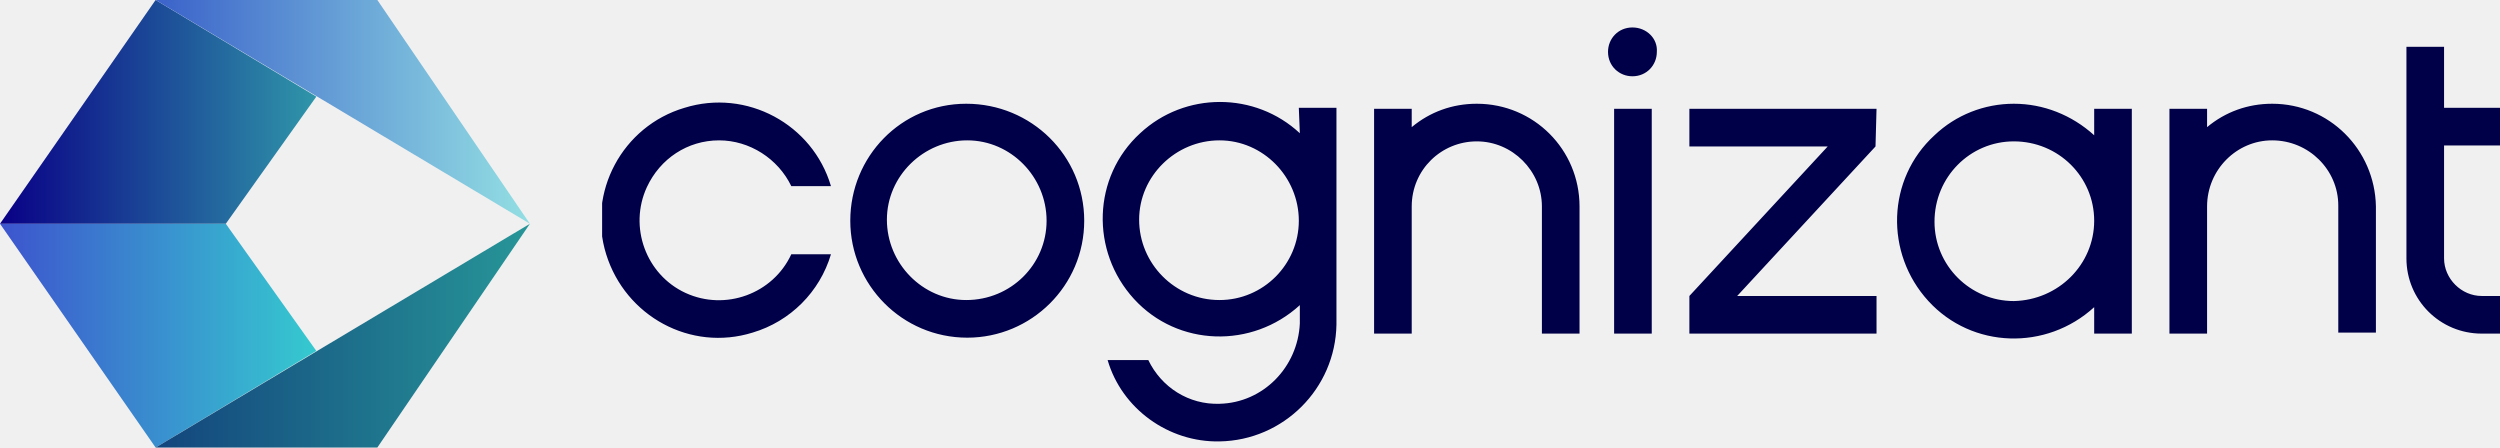
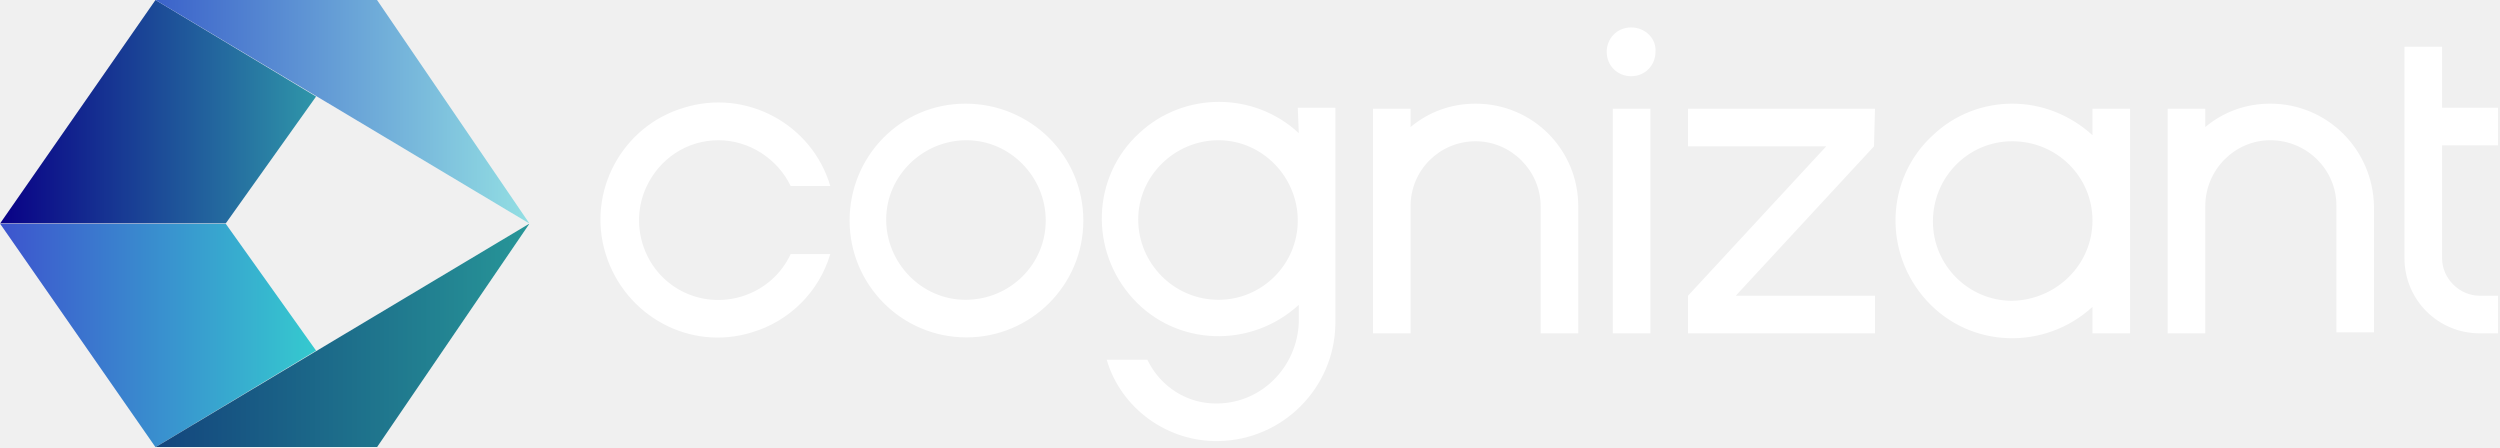
- <svg xmlns="http://www.w3.org/2000/svg" xmlns:xlink="http://www.w3.org/1999/xlink" version="1.1" id="Layer_1" x="0" y="0" viewBox="0 0 245.8 44" xml:space="preserve">
-   <style>.st2{fill:#000048}</style>
-   <defs>
-     <path id="SVGID_1_" d="M59.2 2.7h186.7v40.8H59.2z" />
-   </defs>
-   <clipPath id="SVGID_00000127012036145008233160000001695259364950843821_">
-     <use xlink:href="#SVGID_1_" overflow="visible" />
-   </clipPath>
-   <g clip-path="url(#SVGID_00000127012036145008233160000001695259364950843821_)">
-     <defs>
-       <path id="SVGID_00000170270455349886588150000003192033147480456075_" d="M59.2 2.7h186.7v40.8H59.2z" />
-     </defs>
-     <clipPath id="SVGID_00000034067840273054451910000013916040066528049284_">
-       <use xlink:href="#SVGID_00000170270455349886588150000003192033147480456075_" overflow="visible" />
-     </clipPath>
-     <g clip-path="url(#SVGID_00000034067840273054451910000013916040066528049284_)">
-       <path class="st2" d="M158.7 10.7h3.7v22.1h-3.7V10.7zm-13.5-.5c-2.4 0-4.6.8-6.4 2.3v-1.8h-3.7v22.1h3.7V20.3c0-3.6 2.9-6.4 6.4-6.4s6.4 2.9 6.4 6.4v12.5h3.7V20.3c0-5.6-4.5-10.1-10.1-10.1m-17.5.4h3.7v21.3c-.1 6.3-5.2 11.4-11.5 11.5-5 .1-9.6-3.2-11-8h4c1.3 2.7 4 4.4 7 4.3 4.3-.1 7.7-3.6 7.9-7.9V30c-4.7 4.3-12 4.1-16.3-.6-4.3-4.7-4.1-12 .6-16.3 4.4-4.1 11.3-4.1 15.7 0l-.1-2.5zm0 11.1c0-4.3-3.5-7.9-7.8-7.9s-7.9 3.5-7.9 7.8 3.5 7.9 7.9 7.9c4.3 0 7.8-3.5 7.8-7.8m-57-7.9c3 0 5.8 1.8 7.1 4.5h3.9c-1.8-6.1-8.3-9.6-14.4-7.7-6.1 1.8-9.6 8.3-7.7 14.4s8.3 9.6 14.4 7.7c3.7-1.1 6.6-4 7.7-7.7h-3.9c-1.8 3.9-6.5 5.6-10.4 3.8-3.9-1.8-5.6-6.5-3.8-10.4 1.3-2.8 4-4.6 7.1-4.6m35.9 7.9c0 6.4-5.2 11.5-11.5 11.5-6.4 0-11.5-5.2-11.5-11.5s5-11.5 11.4-11.5 11.6 5.1 11.6 11.5m-3.7 0c0-4.3-3.5-7.9-7.8-7.9s-7.9 3.5-7.9 7.8 3.5 7.9 7.8 7.9c4.4 0 7.9-3.5 7.9-7.8m120.5-11.5c-2.4 0-4.6.8-6.4 2.3v-1.8h-3.7v22.1h3.7V20.3c0-3.6 2.9-6.5 6.4-6.5 3.6 0 6.5 2.9 6.5 6.4v12.5h3.7V20.3c-.1-5.6-4.6-10.1-10.2-10.1m-17.5.5h3.7v22.1h-3.7v-2.6c-4.7 4.3-12 4.1-16.3-.6-4.3-4.7-4.1-12 .6-16.3 2.1-2 4.9-3.1 7.8-3.1 2.9 0 5.7 1.1 7.9 3.1v-2.6zm0 11c0-4.3-3.5-7.8-7.9-7.8-4.3 0-7.8 3.5-7.8 7.9 0 4.3 3.5 7.8 7.8 7.8 4.4-.1 7.9-3.6 7.9-7.9m39.9-7.4v-3.7h-5.5v-6h-3.7v20.8c0 4.1 3.3 7.4 7.4 7.4h1.8v-3.7H244c-2 0-3.7-1.7-3.7-3.7V14.3h5.5zM160.5 2.7c-1.4 0-2.4 1.1-2.4 2.4 0 1.4 1.1 2.4 2.4 2.4 1.4 0 2.4-1.1 2.4-2.4.1-1.3-1-2.4-2.4-2.4.1 0 .1 0 0 0m24 8h-18.4v3.7h13.6l-13.6 14.7v3.7h18.4v-3.7h-13.7l13.6-14.7.1-3.7z" />
+ <svg xmlns="http://www.w3.org/2000/svg" width="246" height="44" viewBox="0 0 246 44" fill="none">
+   <g clip-path="url(#clip0_7_5)">
+     <path d="M158.7 10.7H162.4V32.8H158.7V10.7ZM145.2 10.2C142.8 10.2 140.6 11 138.8 12.5V10.7H135.1V32.8H138.8V20.3C138.8 16.7 141.7 13.9 145.2 13.9C148.7 13.9 151.6 16.8 151.6 20.3V32.8H155.3V20.3C155.3 14.7 150.8 10.2 145.2 10.2ZM127.7 10.6H131.4V31.9C131.3 38.2 126.2 43.3 119.9 43.4C114.9 43.5 110.3 40.2 108.9 35.4H112.9C114.2 38.1 116.9 39.8 119.9 39.7C124.2 39.6 127.6 36.1 127.8 31.8V30C123.1 34.3 115.8 34.1 111.5 29.4C107.2 24.7 107.4 17.4 112.1 13.1C116.5 9 123.4 9 127.8 13.1L127.7 10.6ZM127.7 21.7C127.7 17.4 124.2 13.8 119.9 13.8C115.6 13.8 112 17.3 112 21.6C112 25.9 115.5 29.5 119.9 29.5C124.2 29.5 127.7 26 127.7 21.7ZM70.7 13.8C73.7 13.8 76.5 15.6 77.8 18.3H81.7C79.9 12.2 73.4 8.7 67.3 10.6C61.2 12.4 57.7 18.9 59.6 25C61.5 31.1 67.9 34.6 74 32.7C77.7 31.6 80.6 28.7 81.7 25H77.8C76 28.9 71.3 30.6 67.4 28.8C63.5 27 61.8 22.3 63.6 18.4C64.9 15.6 67.6 13.8 70.7 13.8ZM106.6 21.7C106.6 28.1 101.4 33.2 95.1 33.2C88.7 33.2 83.6 28 83.6 21.7C83.6 15.4 88.6 10.2 95 10.2C101.4 10.2 106.6 15.3 106.6 21.7ZM102.9 21.7C102.9 17.4 99.4 13.8 95.1 13.8C90.8 13.8 87.2 17.3 87.2 21.6C87.2 25.9 90.7 29.5 95 29.5C99.4 29.5 102.9 26 102.9 21.7ZM223.4 10.2C221 10.2 218.8 11 217 12.5V10.7H213.3V32.8H217V20.3C217 16.7 219.9 13.8 223.4 13.8C227 13.8 229.9 16.7 229.9 20.2V32.7H233.6V20.3C233.5 14.7 229 10.2 223.4 10.2ZM205.9 10.7H209.6V32.8H205.9V30.2C201.2 34.5 193.9 34.3 189.6 29.6C185.3 24.9 185.5 17.6 190.2 13.3C192.3 11.3 195.1 10.2 198 10.2C200.9 10.2 203.7 11.3 205.9 13.3V10.7ZM205.9 21.7C205.9 17.4 202.4 13.9 198 13.9C193.7 13.9 190.2 17.4 190.2 21.8C190.2 26.1 193.7 29.6 198 29.6C202.4 29.5 205.9 26 205.9 21.7ZM245.8 14.3V10.6H240.3V4.6H236.6V25.4C236.6 29.5 239.9 32.8 244 32.8H245.8V29.1H244C242 29.1 240.3 27.4 240.3 25.4V14.3H245.8ZM160.5 2.7C159.1 2.7 158.1 3.8 158.1 5.1C158.1 6.5 159.2 7.5 160.5 7.5C161.9 7.5 162.9 6.4 162.9 5.1C163 3.8 161.9 2.7 160.5 2.7C160.6 2.7 160.6 2.7 160.5 2.7ZM184.5 10.7H166.1V14.4H179.7L166.1 29.1V32.8H184.5V29.1H170.8L184.4 14.4L184.5 10.7Z" fill="white" />
+     <mask id="mask0_7_5" style="mask-type:luminance" maskUnits="userSpaceOnUse" x="0" y="22" width="32" height="22">
+       <path d="M0 22L15.3 44L31.1 34.5L22.2 22H0Z" fill="white" />
+     </mask>
+     <g mask="url(#mask0_7_5)">
+       <path d="M0 22H31.1V44H0V22Z" fill="url(#paint0_linear_7_5)" />
+     </g>
+     <mask id="mask1_7_5" style="mask-type:luminance" maskUnits="userSpaceOnUse" x="15" y="22" width="38" height="22">
+       <path d="M15.3 44H37.1L52.1 22L15.3 44Z" fill="white" />
+     </mask>
+     <g mask="url(#mask1_7_5)">
+       <path d="M15.3 22H52.1V44H15.3V22Z" fill="url(#paint1_linear_7_5)" />
+     </g>
+     <mask id="mask2_7_5" style="mask-type:luminance" maskUnits="userSpaceOnUse" x="0" y="0" width="32" height="22">
+       <path d="M15.3 0L0 22H22.2L31.1 9.5L15.3 0Z" fill="white" />
+     </mask>
+     <g mask="url(#mask2_7_5)">
+       <path d="M0 0H31.1V22H0V0Z" fill="url(#paint2_linear_7_5)" />
+     </g>
+     <mask id="mask3_7_5" style="mask-type:luminance" maskUnits="userSpaceOnUse" x="15" y="0" width="38" height="22">
+       <path d="M15.3 0L52.1 22L37.1 0H15.3Z" fill="white" />
+     </mask>
+     <g mask="url(#mask3_7_5)">
+       <path d="M15.3 0H52.1V22H15.3V0Z" fill="url(#paint3_linear_7_5)" />
    </g>
  </g>
  <defs>
-     <path id="SVGID_00000085213138245146219190000008599264730915323836_" d="M0 0h52.1v44H0z" />
+     <linearGradient id="paint0_linear_7_5" x1="0.007" y1="32.975" x2="31.114" y2="32.975" gradientUnits="userSpaceOnUse">
+       <stop stop-color="#3D54CE" />
+       <stop offset="1" stop-color="#35CACF" />
+     </linearGradient>
+     <linearGradient id="paint1_linear_7_5" x1="15.293" y1="32.975" x2="52.14" y2="32.975" gradientUnits="userSpaceOnUse">
+       <stop stop-color="#13457D" />
+       <stop offset="1" stop-color="#279698" />
+     </linearGradient>
+     <linearGradient id="paint2_linear_7_5" x1="-0.005" y1="10.983" x2="31.127" y2="10.983" gradientUnits="userSpaceOnUse">
+       <stop stop-color="#090086" />
+       <stop offset="1" stop-color="#2F96A9" />
+     </linearGradient>
+     <linearGradient id="paint3_linear_7_5" x1="15.293" y1="10.983" x2="52.14" y2="10.983" gradientUnits="userSpaceOnUse">
+       <stop stop-color="#3B62CA" />
+       <stop offset="1" stop-color="#93DFE3" />
+     </linearGradient>
+     <clipPath id="clip0_7_5">
+       <rect width="245.8" height="44" fill="white" />
+     </clipPath>
  </defs>
-   <clipPath id="SVGID_00000023275576737302775000000017739223560985338244_">
-     <use xlink:href="#SVGID_00000085213138245146219190000008599264730915323836_" overflow="visible" />
-   </clipPath>
-   <g clip-path="url(#SVGID_00000023275576737302775000000017739223560985338244_)">
-     <defs>
-       <path id="SVGID_00000050660665550895142240000014880732468509939883_" d="m0 22 15.3 22 15.8-9.5L22.2 22z" />
-     </defs>
-     <clipPath id="SVGID_00000135667248469030152890000000337272502332585655_">
-       <use xlink:href="#SVGID_00000050660665550895142240000014880732468509939883_" overflow="visible" />
-     </clipPath>
-     <g clip-path="url(#SVGID_00000135667248469030152890000000337272502332585655_)">
-       <linearGradient id="SVGID_00000182500455220199611780000011285939690309641648_" gradientUnits="userSpaceOnUse" x1="-391.039" y1="277.815" x2="-390.039" y2="277.815" gradientTransform="matrix(31.1065 0 0 -21.9795 12163.862 6139.21)">
-         <stop offset="0" stop-color="#3d54ce" />
-         <stop offset="1" stop-color="#35cacf" />
-       </linearGradient>
-       <path fill="url(#SVGID_00000182500455220199611780000011285939690309641648_)" d="M0 22h31.1v22H0z" />
-     </g>
-     <defs>
-       <path id="SVGID_00000114070949333990582630000017270483092055787688_" d="M15.3 44h21.8l15-22z" />
-     </defs>
-     <clipPath id="SVGID_00000092426726985261628360000008018755475207643524_">
-       <use xlink:href="#SVGID_00000114070949333990582630000017270483092055787688_" overflow="visible" />
-     </clipPath>
-     <g clip-path="url(#SVGID_00000092426726985261628360000008018755475207643524_)">
-       <linearGradient id="SVGID_00000029744234580894563620000004719264263002787256_" gradientUnits="userSpaceOnUse" x1="-393.062" y1="277.815" x2="-392.062" y2="277.815" gradientTransform="matrix(36.8476 0 0 -21.9795 14498.684 6139.21)">
-         <stop offset="0" stop-color="#13457d" />
-         <stop offset="1" stop-color="#279698" />
-       </linearGradient>
-       <path fill="url(#SVGID_00000029744234580894563620000004719264263002787256_)" d="M15.3 22h36.8v22H15.3z" />
-     </g>
-     <defs>
-       <path id="SVGID_00000124156495544010432790000012960116144518489730_" d="M15.3 0 0 22h22.2l8.9-12.5z" />
-     </defs>
-     <clipPath id="SVGID_00000029046943914045948290000010502153975593422010_">
-       <use xlink:href="#SVGID_00000124156495544010432790000012960116144518489730_" overflow="visible" />
-     </clipPath>
-     <g clip-path="url(#SVGID_00000029046943914045948290000010502153975593422010_)">
-       <linearGradient id="SVGID_00000031913817338843176650000007177461719868006072_" gradientUnits="userSpaceOnUse" x1="-391.049" y1="277.815" x2="-390.049" y2="277.815" gradientTransform="matrix(31.1316 0 0 -21.9796 12173.976 6117.246)">
-         <stop offset="0" stop-color="#090086" />
-         <stop offset="1" stop-color="#2f96a9" />
-       </linearGradient>
-       <path fill="url(#SVGID_00000031913817338843176650000007177461719868006072_)" d="M0 0h31.1v22H0z" />
-     </g>
-     <defs>
-       <path id="SVGID_00000147909067435365521700000017294411540867699616_" d="m15.3 0 36.8 22-15-22z" />
-     </defs>
-     <clipPath id="SVGID_00000078011445600416747300000013195656224370321068_">
-       <use xlink:href="#SVGID_00000147909067435365521700000017294411540867699616_" overflow="visible" />
-     </clipPath>
-     <g clip-path="url(#SVGID_00000078011445600416747300000013195656224370321068_)">
-       <linearGradient id="SVGID_00000128475501832932076910000005979470219009375159_" gradientUnits="userSpaceOnUse" x1="-393.062" y1="277.815" x2="-392.062" y2="277.815" gradientTransform="matrix(36.8476 0 0 -21.9796 14498.684 6117.246)">
-         <stop offset="0" stop-color="#3b62ca" />
-         <stop offset="1" stop-color="#93dfe3" />
-       </linearGradient>
-       <path fill="url(#SVGID_00000128475501832932076910000005979470219009375159_)" d="M15.3 0h36.8v22H15.3z" />
-     </g>
-   </g>
</svg>
